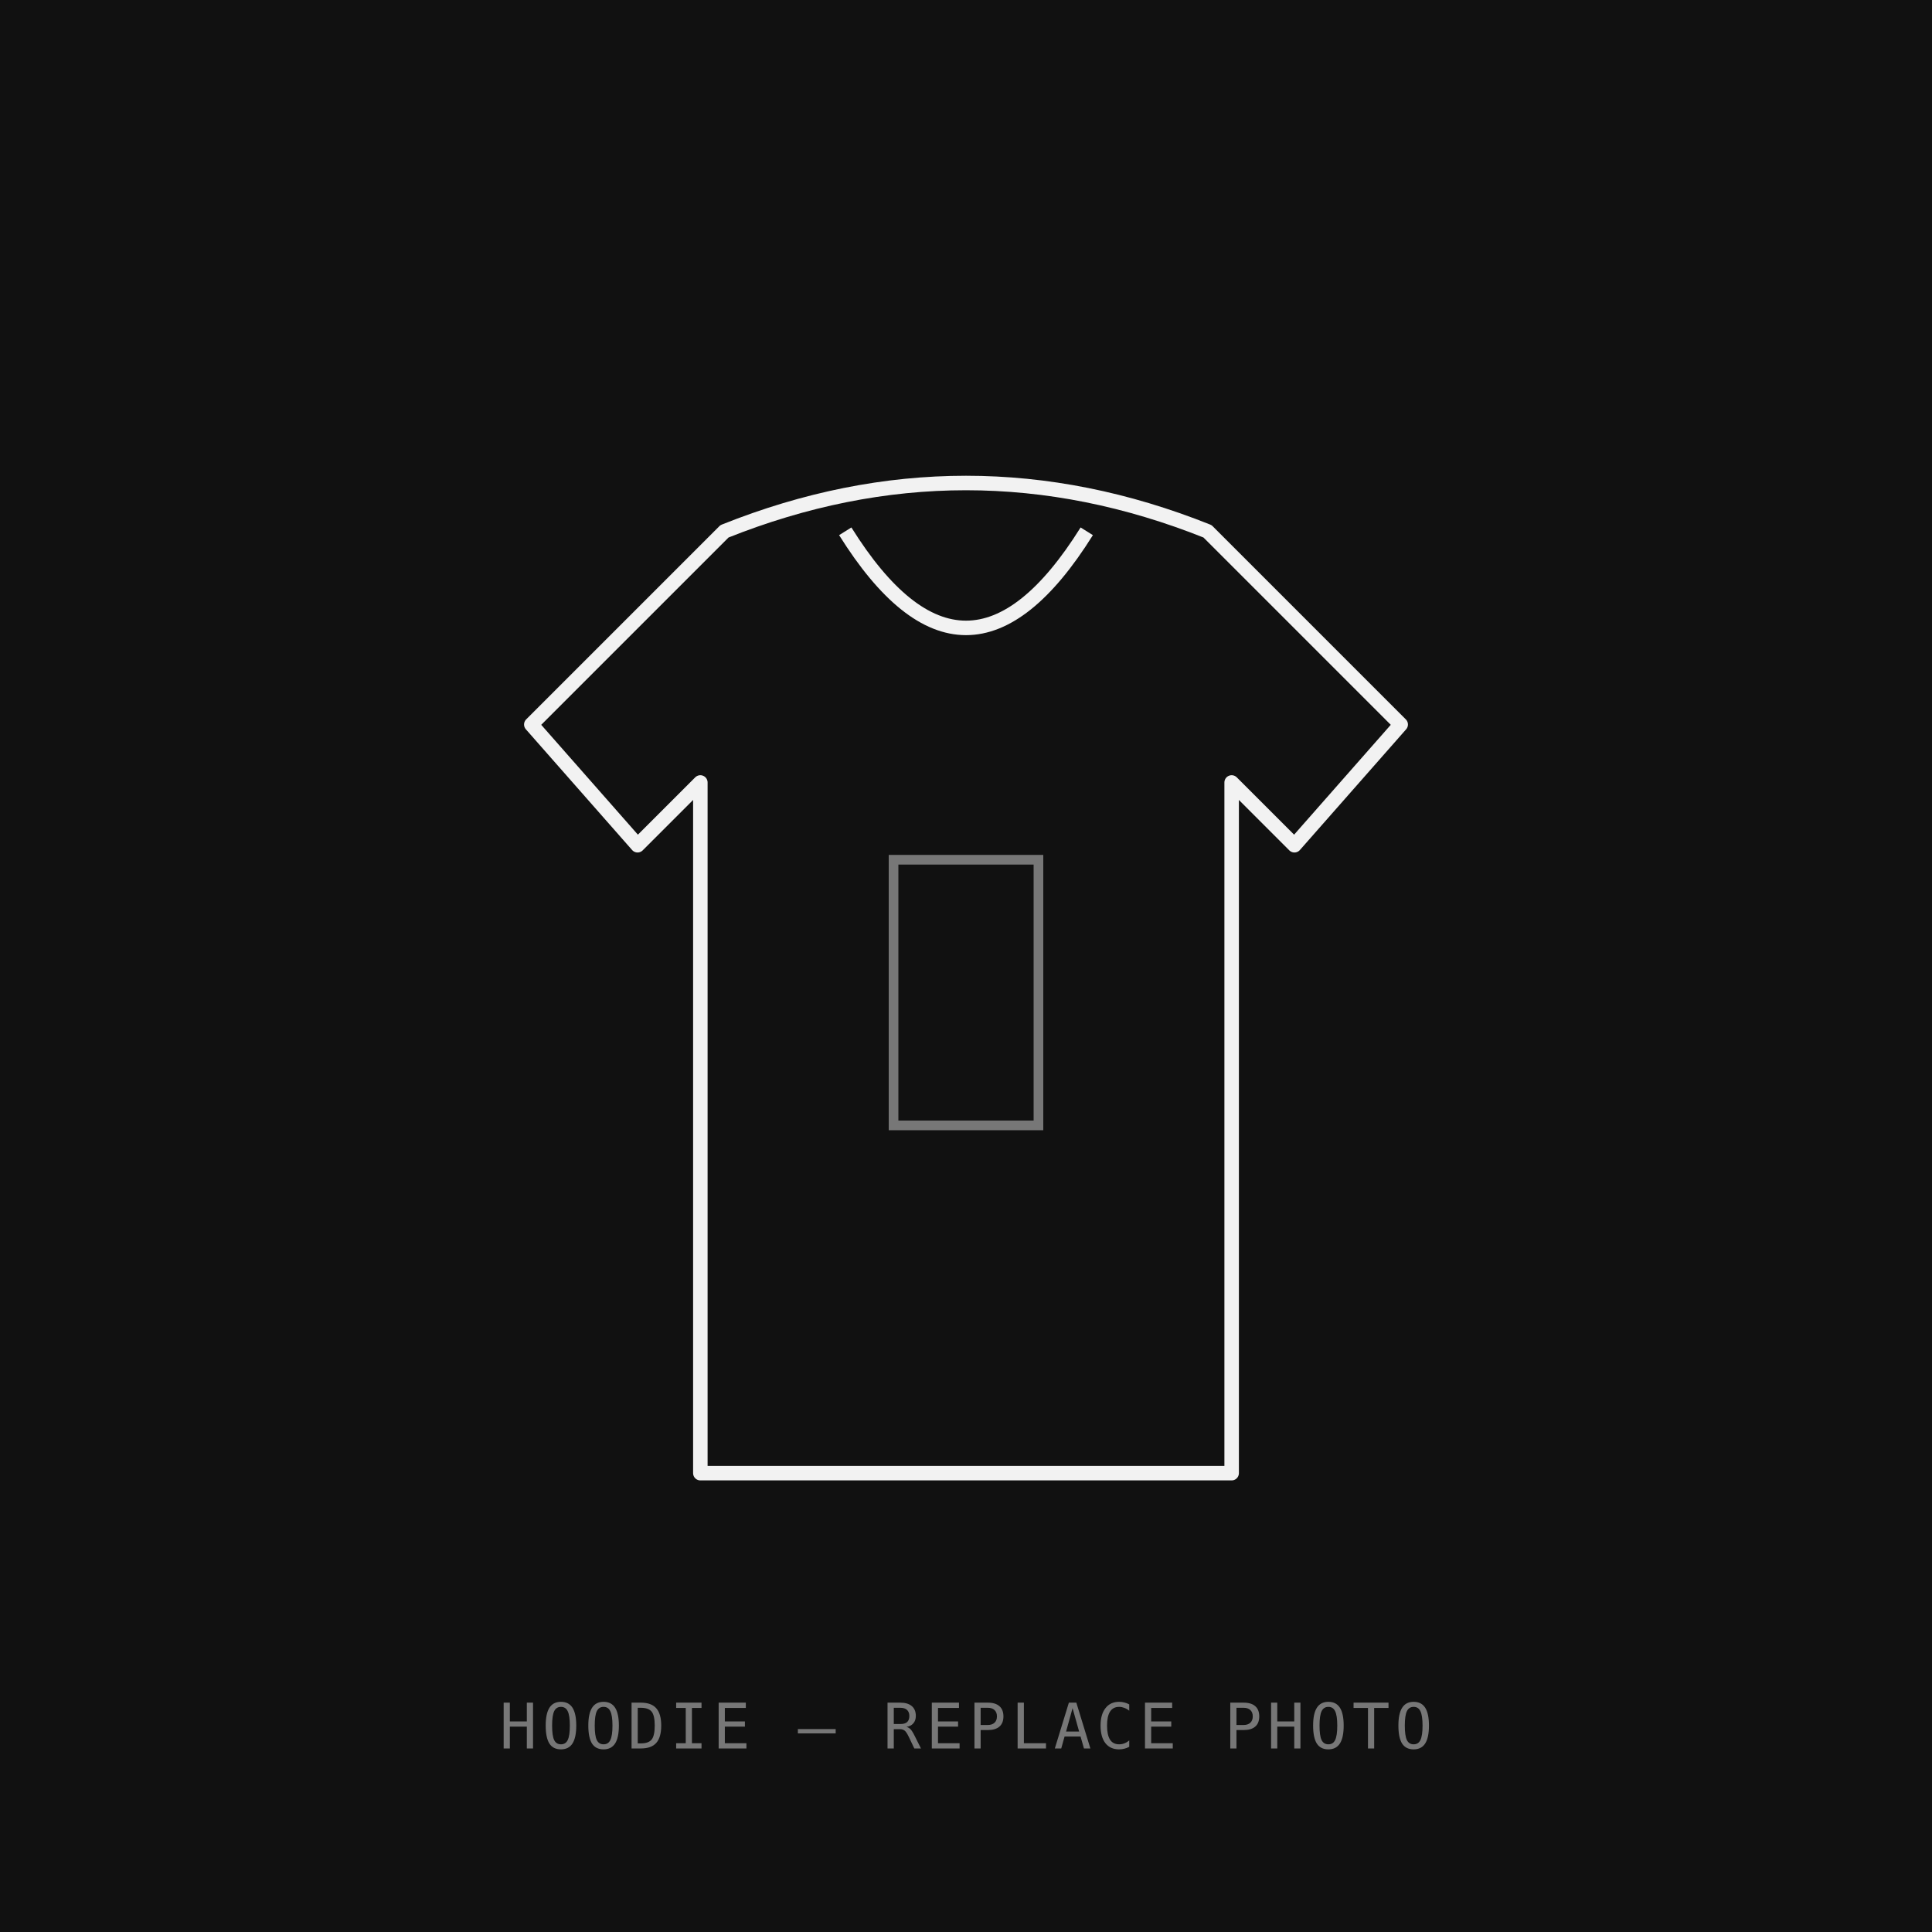
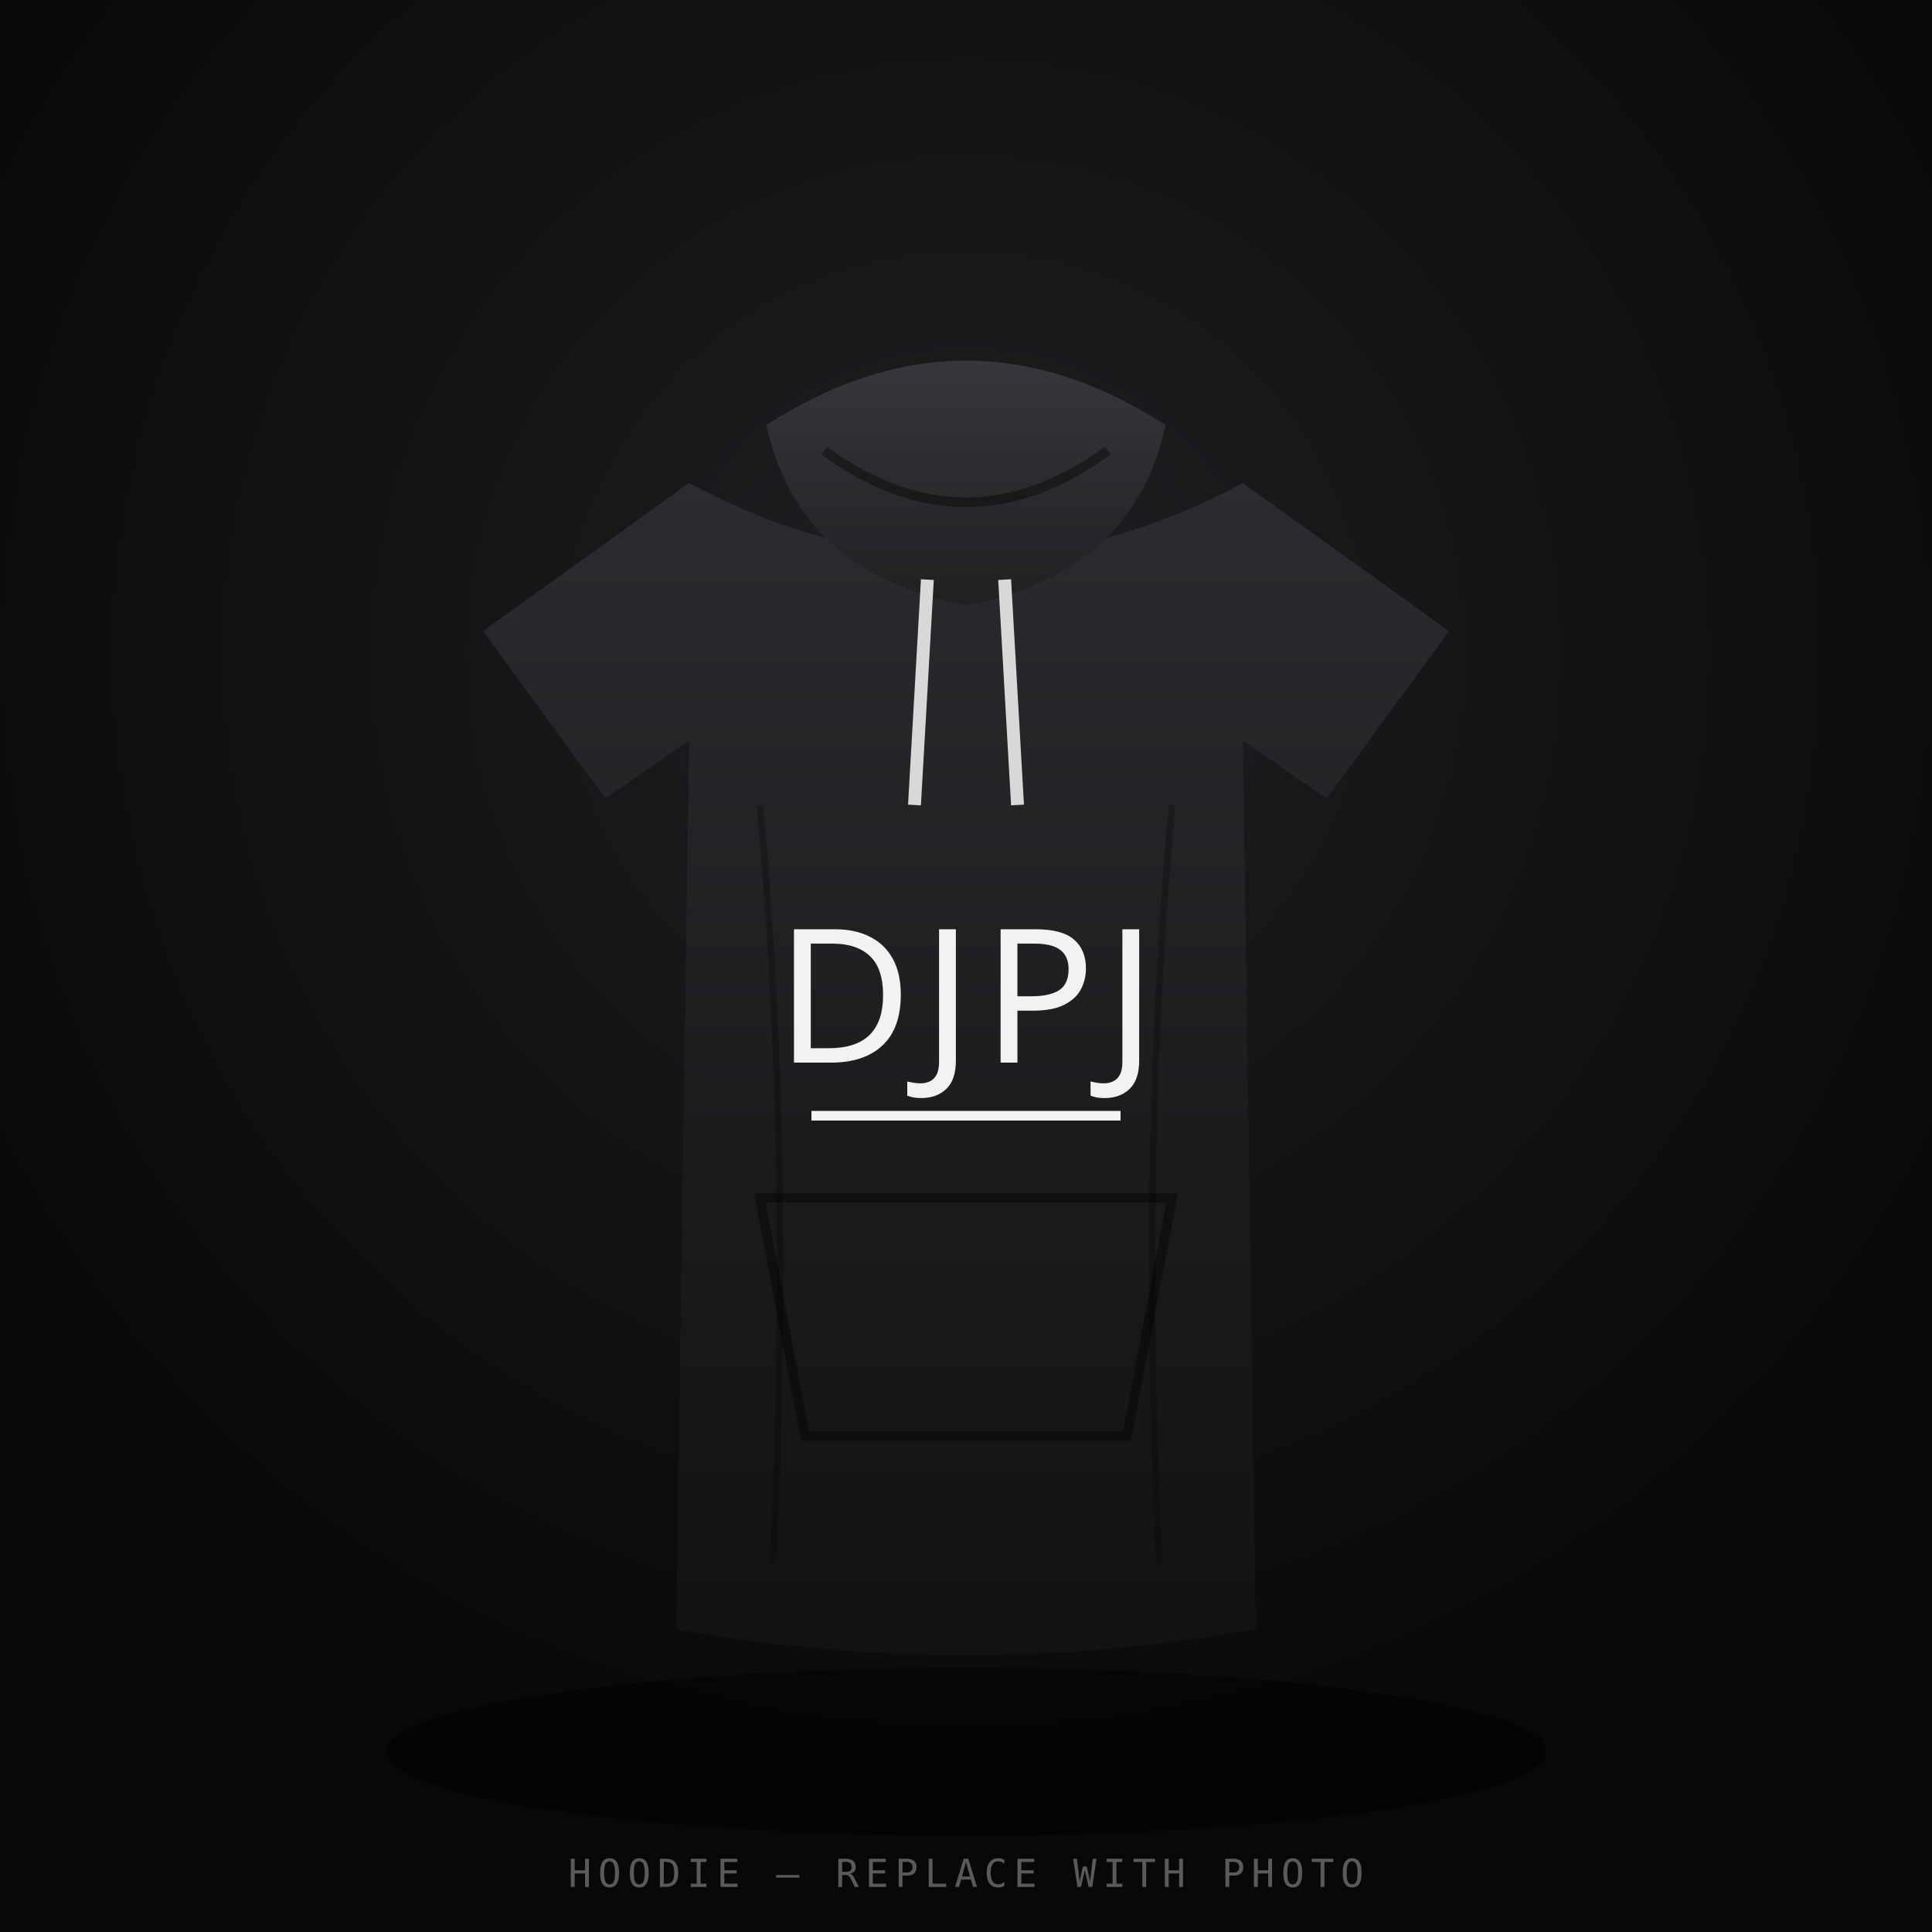
- <svg xmlns="http://www.w3.org/2000/svg" viewBox="0 0 400 400" role="img" aria-label="Hoodie placeholder">
-   <rect width="400" height="400" fill="#111" />
-   <path d="M150 110 Q200 90 250 110 L290 150 L268 175 L255 162 L255 305 L145 305 L145 162 L132 175 L110 150 Z" fill="none" stroke="#f2f2f2" stroke-width="3" stroke-linejoin="round" />
-   <path d="M175 110 Q200 150 225 110" fill="none" stroke="#f2f2f2" stroke-width="3" />
-   <rect x="185" y="178" width="30" height="55" fill="none" stroke="#777" stroke-width="2" />
-   <text x="200" y="362" font-family="monospace" font-size="13" fill="#777" text-anchor="middle" letter-spacing="1">HOODIE — REPLACE PHOTO</text>
+ <svg xmlns="http://www.w3.org/2000/svg" viewBox="0 0 600 600" role="img" aria-label="DJPJ logo hoodie">
+   <defs>
+     <radialGradient id="bgh" cx="50%" cy="34%" r="62%">
+       <stop offset="0" stop-color="#202024" />
+       <stop offset="55%" stop-color="#121214" />
+       <stop offset="100%" stop-color="#080809" />
+     </radialGradient>
+     <linearGradient id="fabh" x1="0" y1="0" x2="0" y2="1">
+       <stop offset="0" stop-color="#2c2c30" />
+       <stop offset="55%" stop-color="#1c1c1f" />
+       <stop offset="100%" stop-color="#121214" />
+     </linearGradient>
+     <linearGradient id="hood" x1="0" y1="0" x2="0" y2="1">
+       <stop offset="0" stop-color="#37373b" />
+       <stop offset="100%" stop-color="#202023" />
+     </linearGradient>
+   </defs>
+   <rect width="600" height="600" fill="url(#bgh)" />
+   <ellipse cx="300" cy="544" rx="180" ry="26" fill="#000" opacity="0.45" />
+   <path d="M214 150 L150 196 L188 248 L214 230 L210 506 Q300 522 390 506 L386 230 L412 248 L450 196 L386 150            Q300 196 214 150 Z" fill="url(#fabh)" />
+   <path d="M238 132 Q300 92 362 132 Q352 178 300 188 Q248 178 238 132 Z" fill="url(#hood)" />
+   <path d="M256 140 Q300 172 344 140" fill="none" stroke="#000" stroke-width="3" opacity="0.4" />
+   <path d="M236 372 L364 372 L350 446 L250 446 Z" fill="none" stroke="#000" stroke-width="3" opacity="0.4" />
+   <line x1="288" y1="180" x2="284" y2="250" stroke="#d8d8d8" stroke-width="4" />
+   <line x1="312" y1="180" x2="316" y2="250" stroke="#d8d8d8" stroke-width="4" />
+   <path d="M236 250 Q246 360 240 486" fill="none" stroke="#000" stroke-width="2" opacity="0.25" />
+   <path d="M364 250 Q354 360 360 486" fill="none" stroke="#000" stroke-width="2" opacity="0.25" />
+   <text x="300" y="330" font-family="Anton, sans-serif" font-size="58" fill="#f2f2f0" text-anchor="middle" letter-spacing="3">DJPJ</text>
+   <rect x="252" y="345" width="96" height="3" fill="#f2f2f0" />
+   <text x="300" y="586" font-family="monospace" font-size="12" fill="#5a5a5a" text-anchor="middle" letter-spacing="2">HOODIE — REPLACE WITH PHOTO</text>
</svg>
